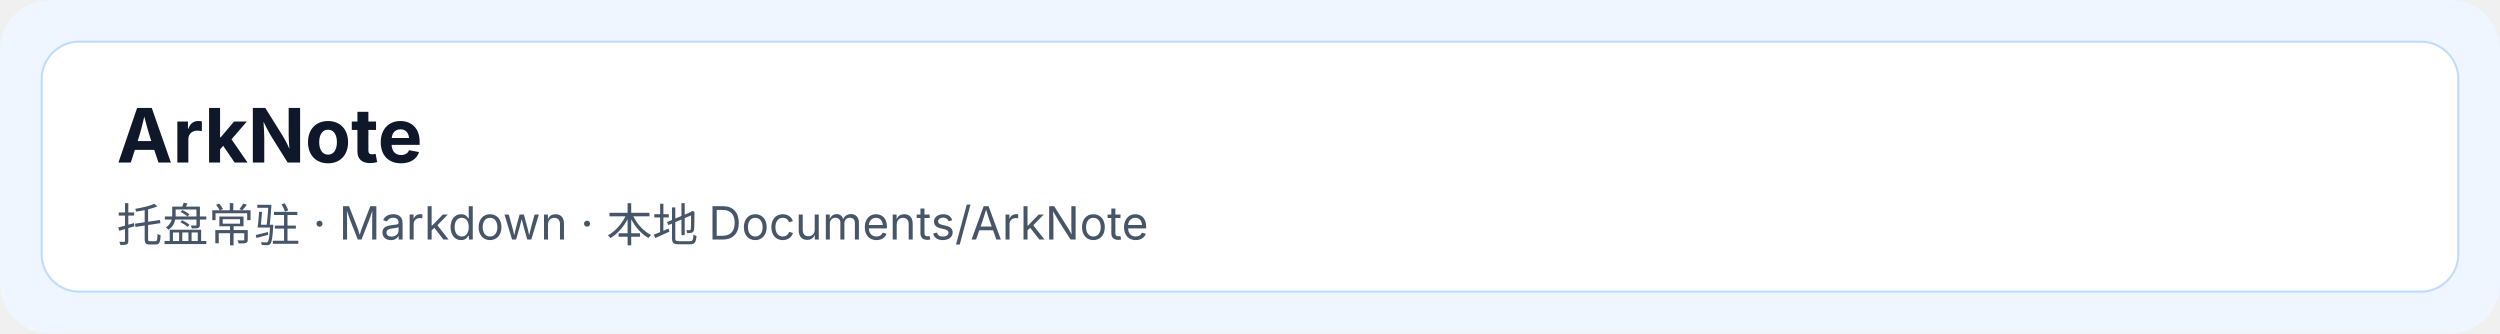
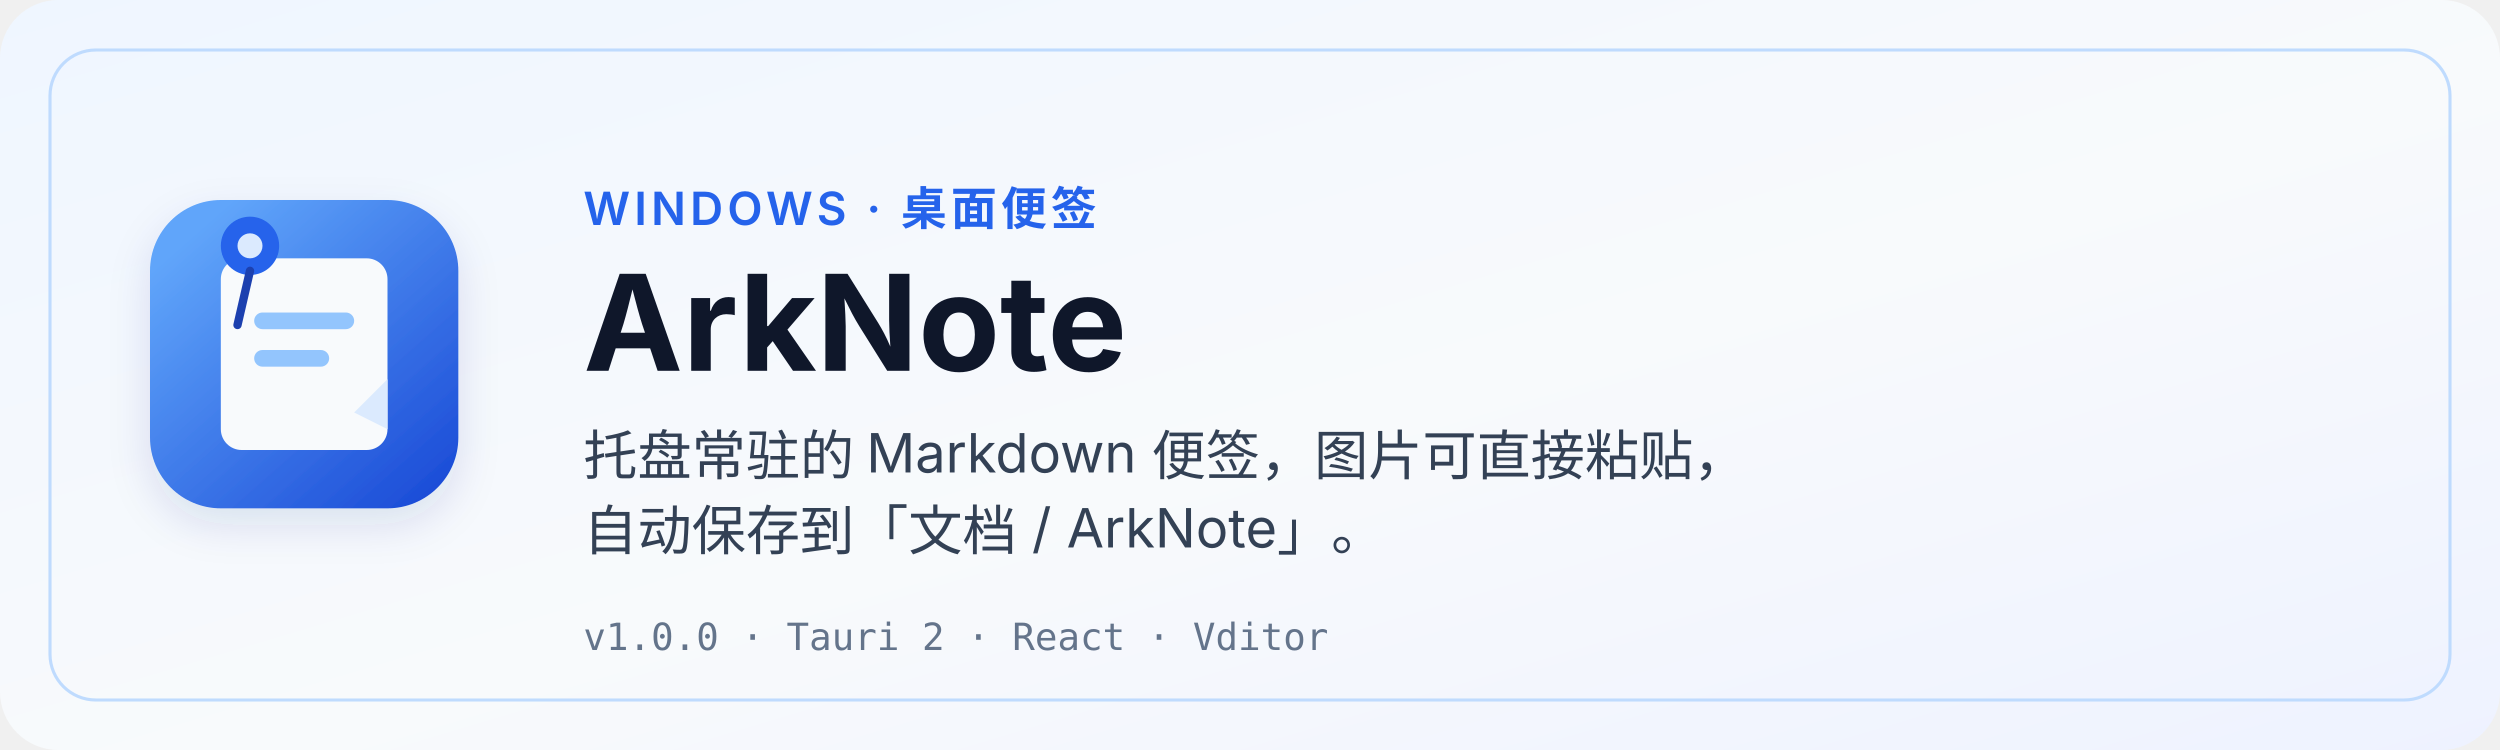
- <svg xmlns="http://www.w3.org/2000/svg" width="100%" viewBox="0 0 1200 160" role="img" aria-labelledby="title desc">
-   <rect width="1200" height="160" rx="24" fill="#EFF6FF" />
-   <rect x="20" y="20" width="1160" height="120" rx="18" fill="#FFFFFF" stroke="#BFDBFE" />
-   <g font-family="-apple-system, BlinkMacSystemFont, Segoe UI, PingFang SC, Microsoft YaHei, sans-serif">
-     <text x="56" y="78" fill="#0F172A" font-size="36" font-weight="700">ArkNote</text>
-     <text x="56" y="116" fill="#475569" font-size="22">托盘常驻 · Markdown · 本地 Documents/ArkNote</text>
+ <svg xmlns="http://www.w3.org/2000/svg" width="100%" height="100%" viewBox="0 0 1200 360" role="img" aria-labelledby="title desc">
+   <defs>
+     <linearGradient id="bg" x1="0" y1="0" x2="1" y2="1">
+       <stop offset="0%" stop-color="#EFF6FF" />
+       <stop offset="55%" stop-color="#F8FAFC" />
+       <stop offset="100%" stop-color="#EEF2FF" />
+     </linearGradient>
+     <linearGradient id="mark" x1="0.15" y1="0.1" x2="0.9" y2="0.95">
+       <stop offset="0%" stop-color="#60A5FA" />
+       <stop offset="100%" stop-color="#1D4ED8" />
+     </linearGradient>
+     <filter id="soft" x="-20%" y="-20%" width="140%" height="140%">
+       <feDropShadow dx="0" dy="8" stdDeviation="10" flood-color="#1E3A8A" flood-opacity="0.12" />
+     </filter>
+   </defs>
+   <rect width="1200" height="360" rx="28" fill="url(#bg)" />
+   <rect x="24" y="24" width="1152" height="312" rx="22" fill="none" stroke="#BFDBFE" stroke-width="1.5" />
+   <g transform="translate(72 78)" filter="url(#soft)">
+     <rect x="0" y="18" width="148" height="148" rx="34" fill="url(#mark)" />
+     <rect x="34" y="46" width="80" height="92" rx="10" fill="#F8FAFC" />
+     <path d="M98 120 L114 104 L114 128 Z" fill="#DBEAFE" />
+     <rect x="50" y="72" width="48" height="8" rx="4" fill="#93C5FD" />
+     <rect x="50" y="90" width="36" height="8" rx="4" fill="#93C5FD" />
+     <circle cx="48" cy="40" r="14" fill="#2563EB" />
+     <circle cx="48" cy="40" r="6" fill="#DBEAFE" />
+     <path d="M48 52 L42 78" stroke="#1E40AF" stroke-width="4" stroke-linecap="round" />
+   </g>
+   <g font-family="-apple-system, BlinkMacSystemFont, 'Segoe UI', 'PingFang SC', sans-serif">
+     <text x="280" y="108" fill="#2563EB" font-size="22" font-weight="600" letter-spacing="2">WINDOWS · 桌面便签</text>
+     <text x="280" y="178" fill="#0F172A" font-size="64" font-weight="750">ArkNote</text>
+     <text x="280" y="228" fill="#334155" font-size="26">托盘常驻的 Markdown 便签，图片可直接粘贴，</text>
+     <text x="280" y="264" fill="#334155" font-size="26">自动保存到「文档 / ArkNote」。</text>
+     <text x="280" y="312" fill="#64748B" font-size="18" font-family="ui-monospace, SFMono-Regular, Menlo, monospace">v1.0.0 · Tauri 2 · React · Vditor</text>
  </g>
</svg>
